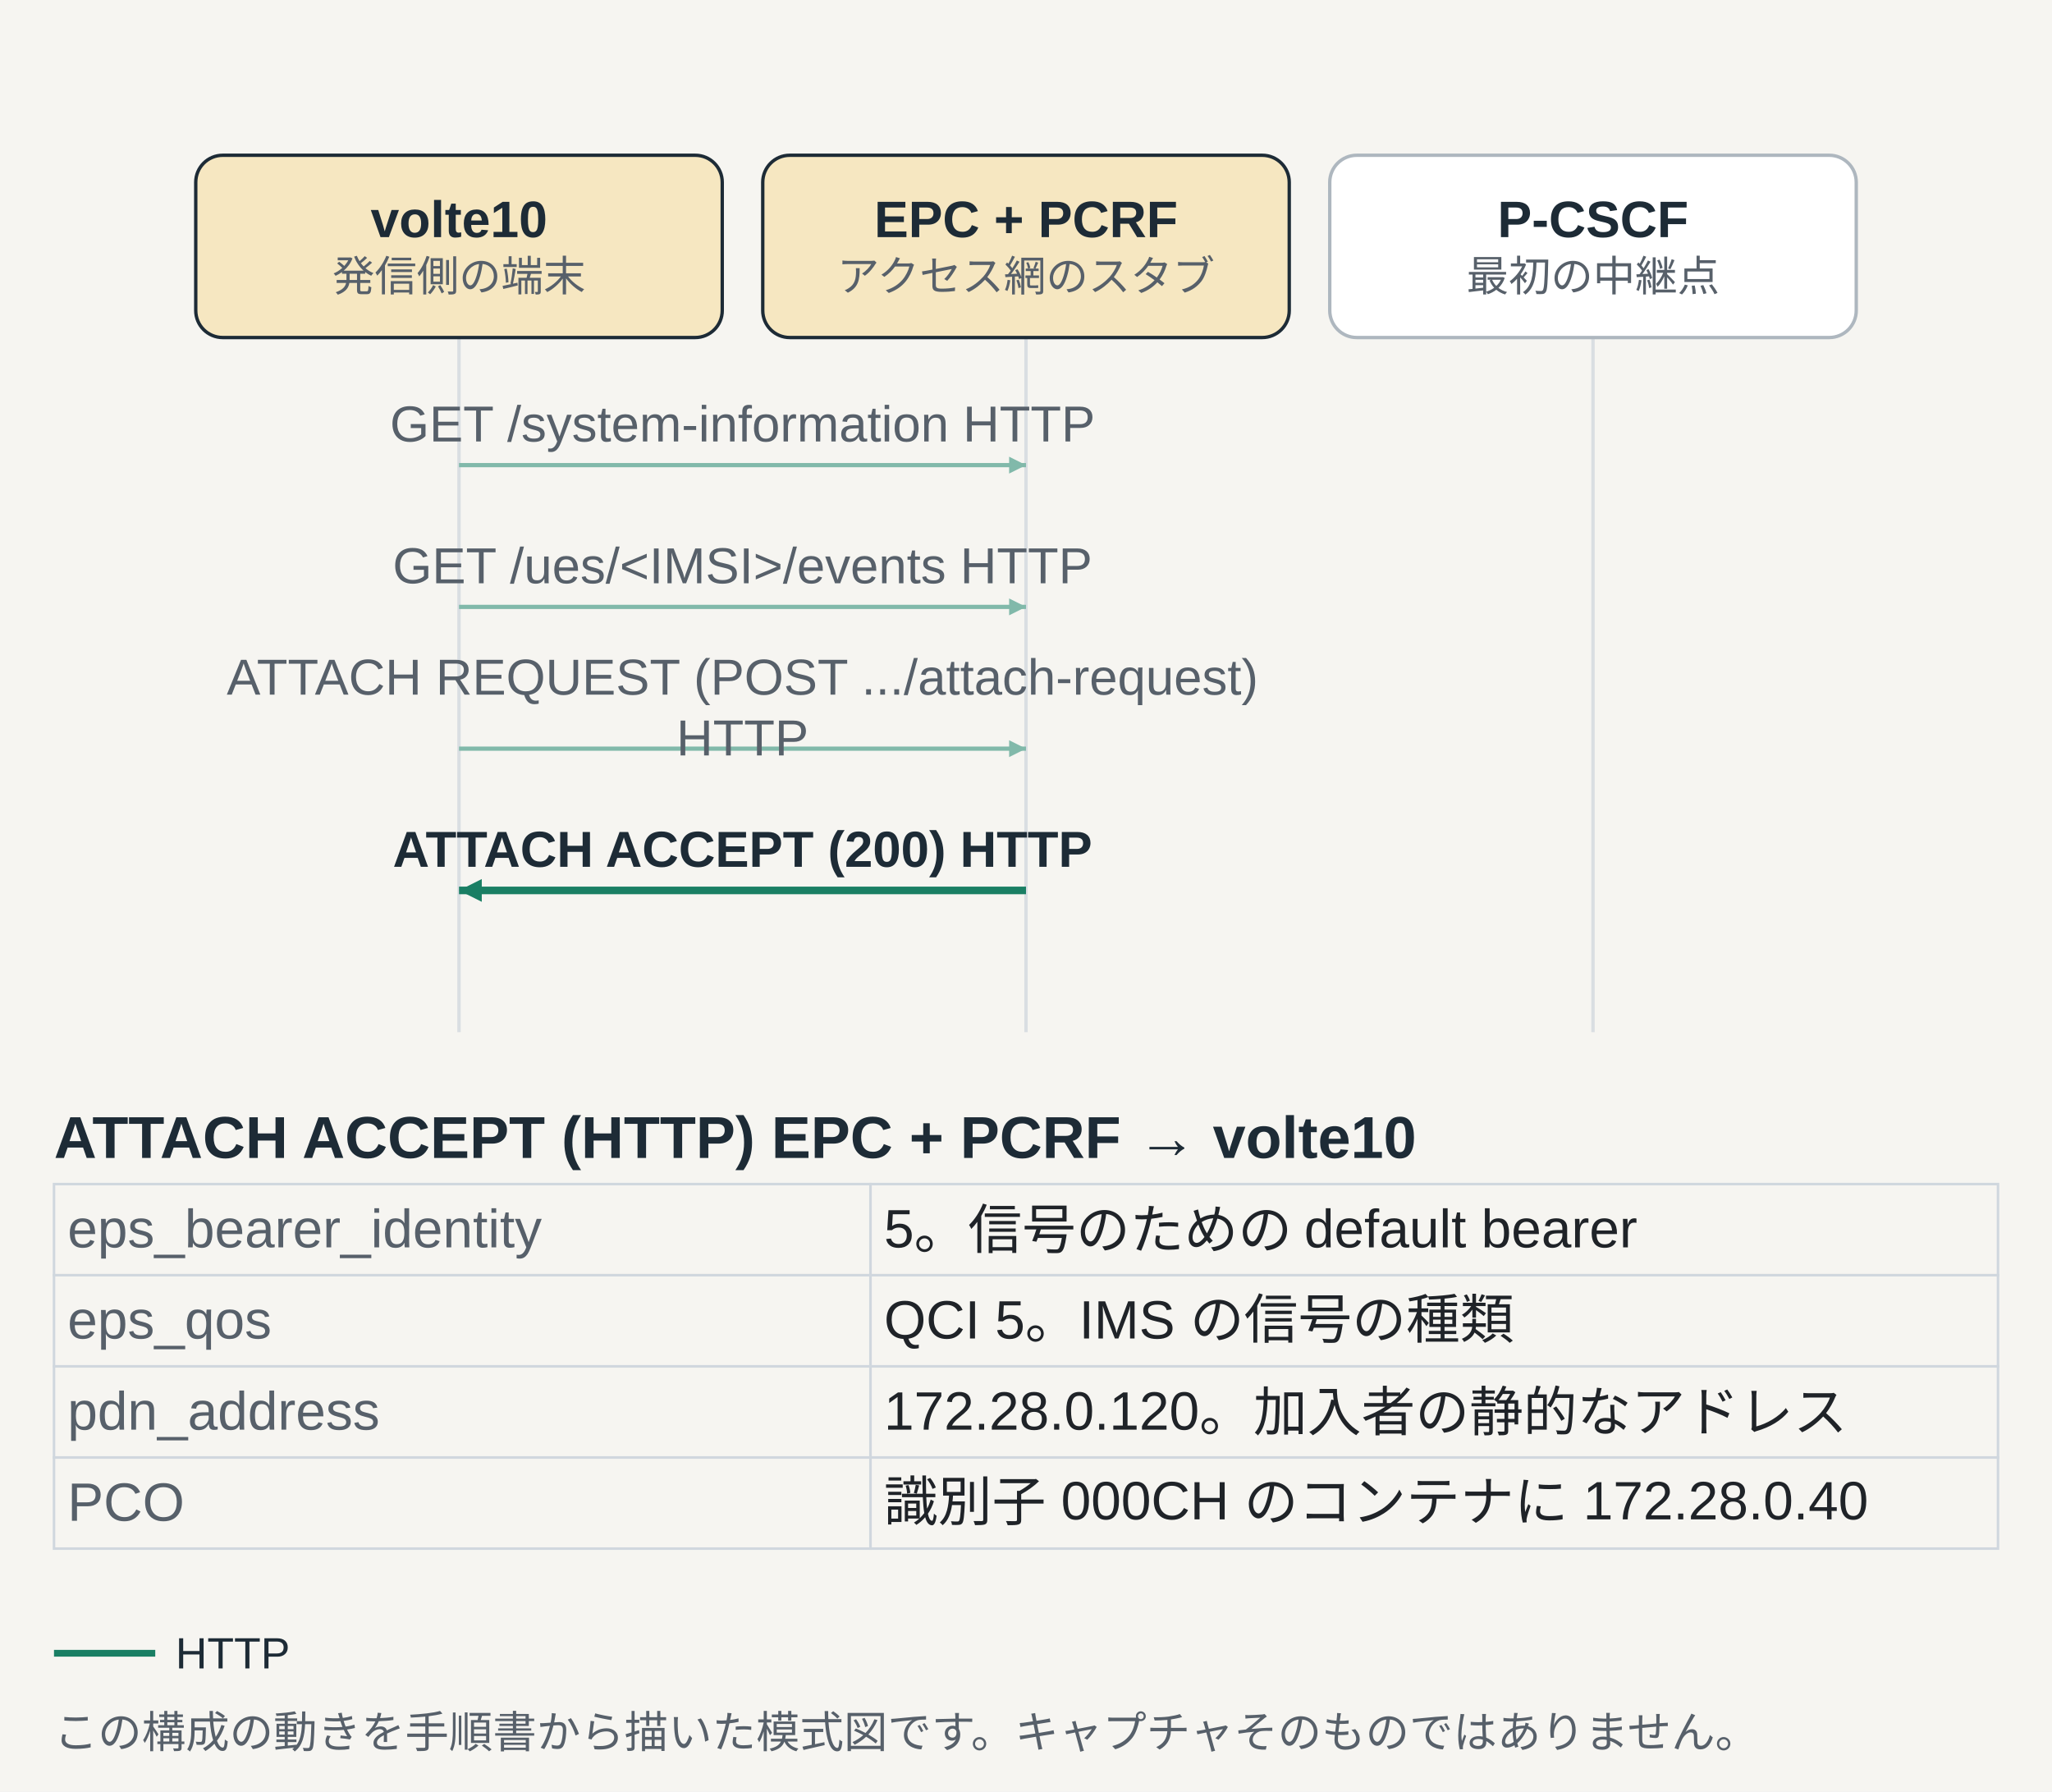
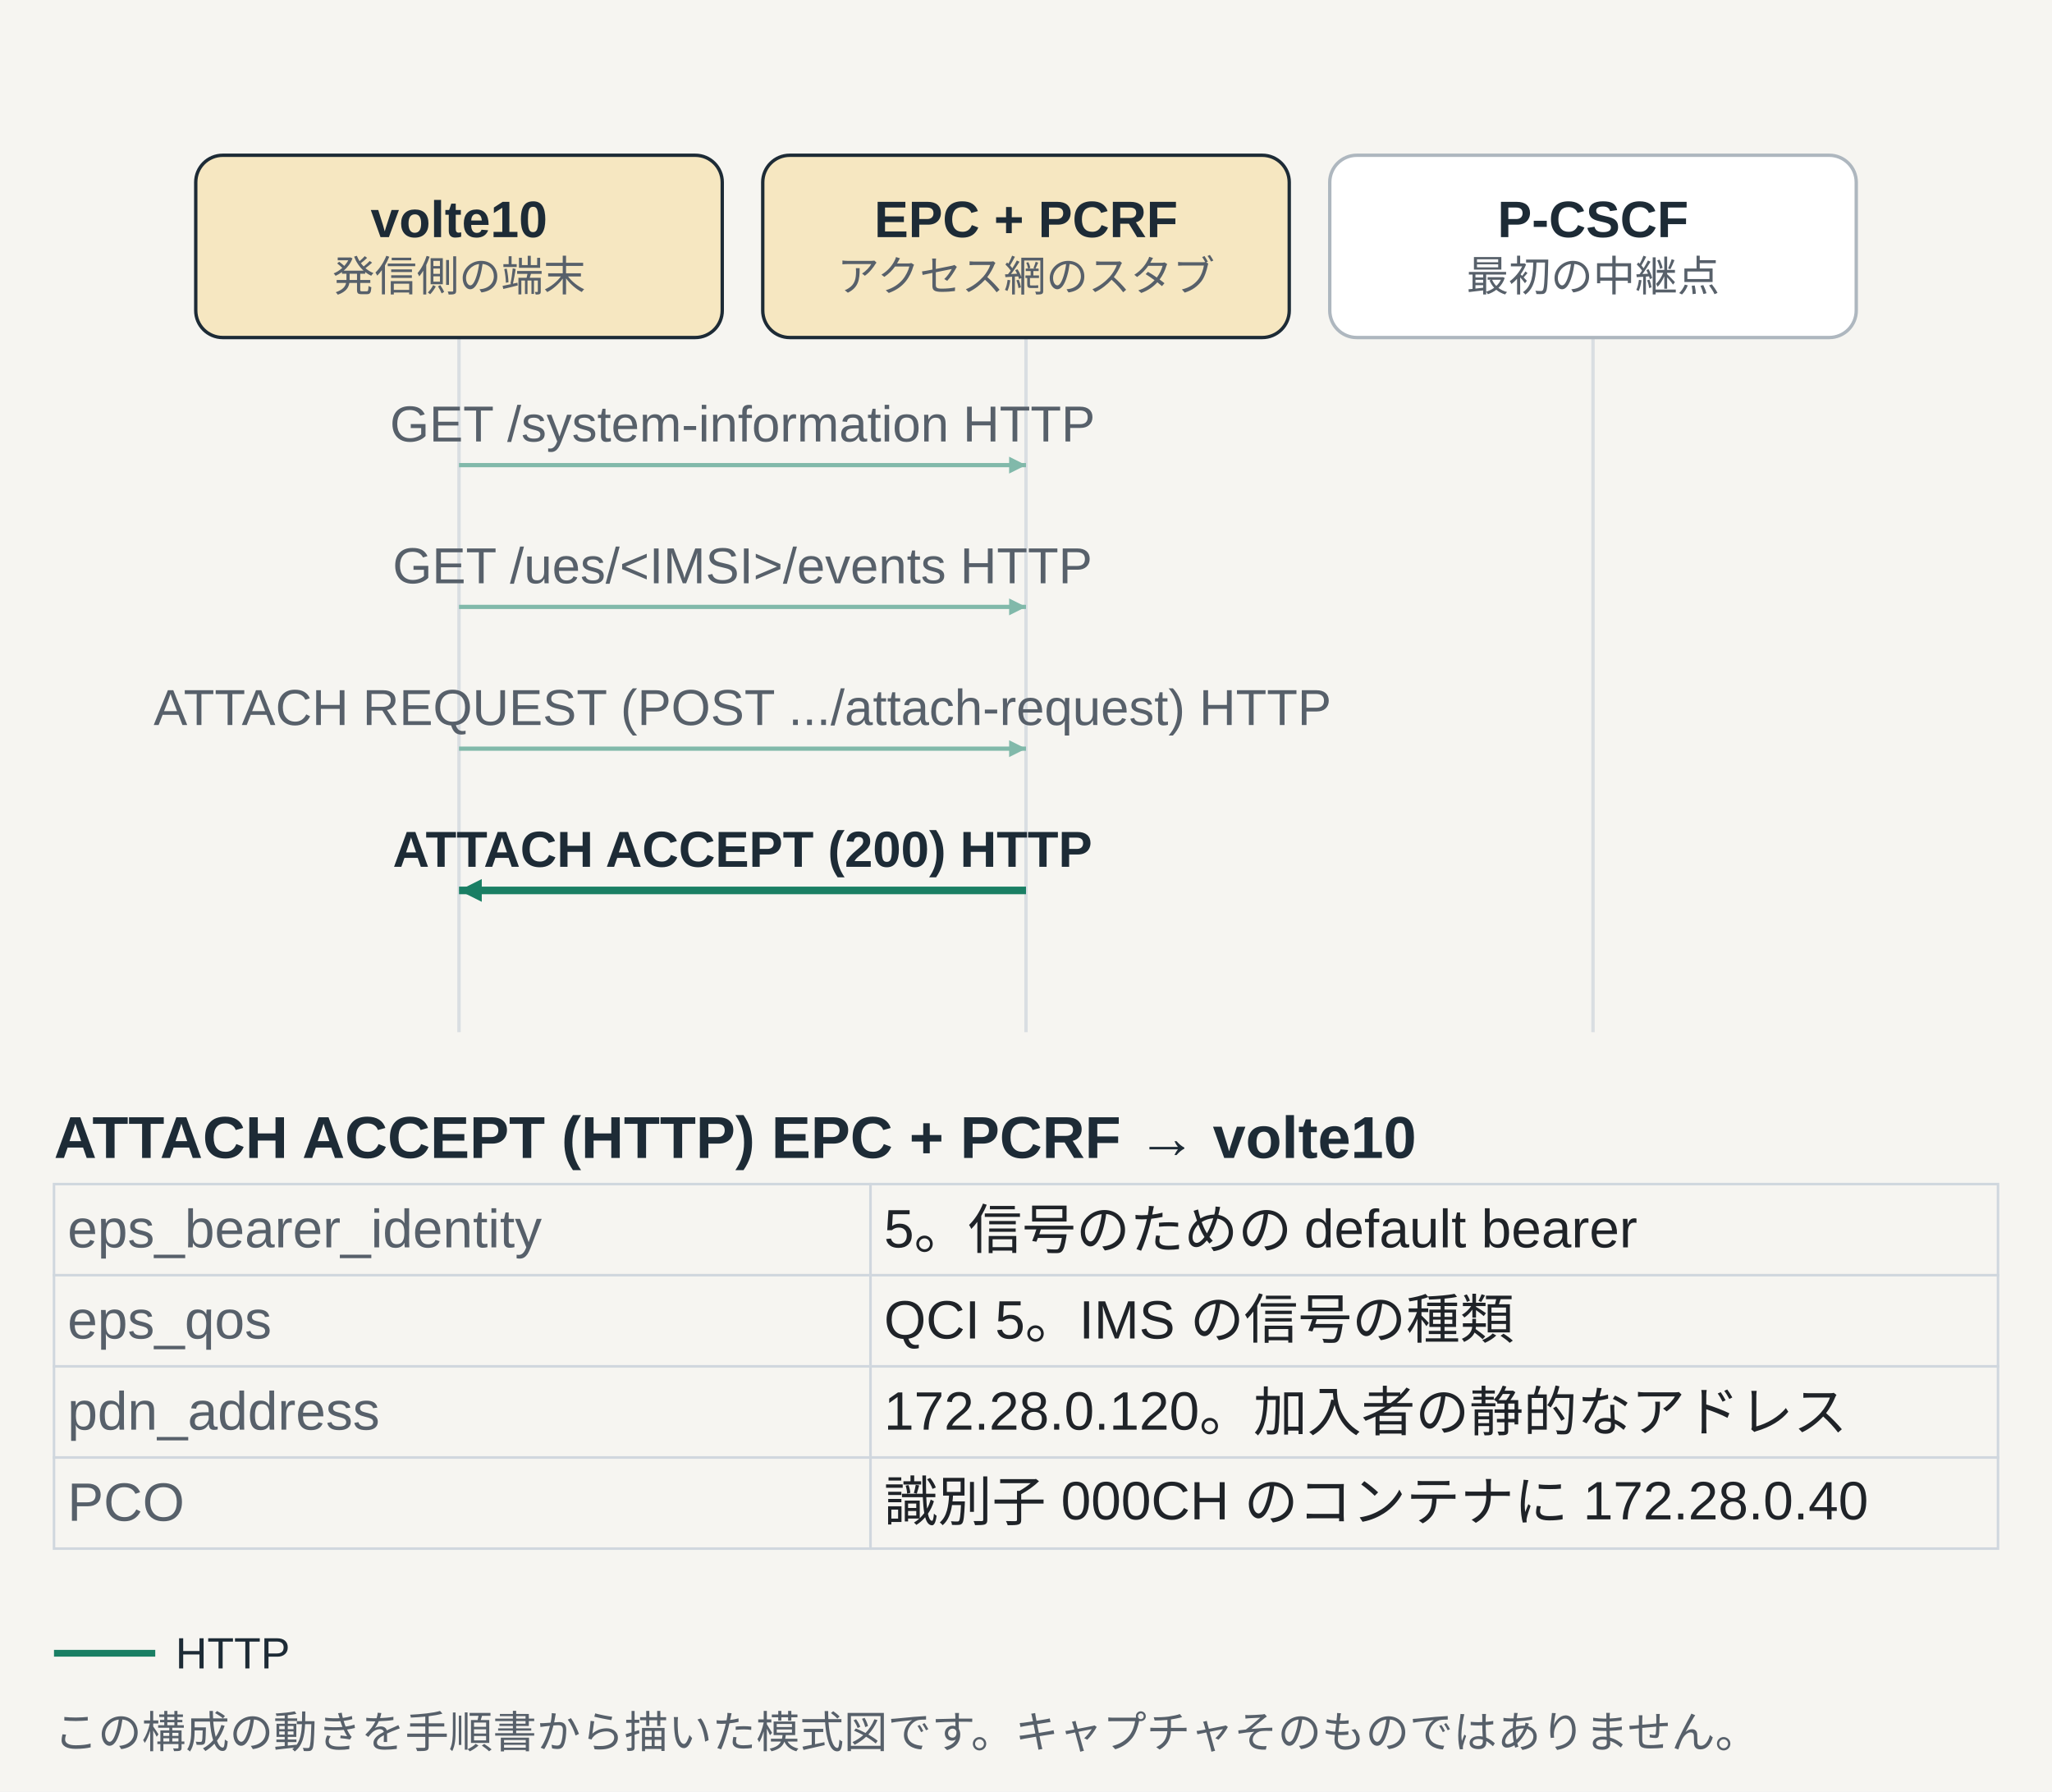
<svg xmlns="http://www.w3.org/2000/svg" viewBox="0 0 608 530.8" width="608" height="530.8" font-family="Calibri, Carlito, &quot;Segoe UI&quot;, Arial, &quot;Noto Sans CJK JP&quot;, &quot;Noto Sans JP&quot;, &quot;Yu Gothic UI&quot;, &quot;Yu Gothic&quot;, YuGothic, &quot;Hiragino Sans&quot;, Meiryo, sans-serif" role="img">
  <rect width="608" height="530.8" fill="#F6F5F1" />
  <g transform="translate(16 16)">
    <line x1="120" y1="84" x2="120" y2="289.8" stroke="#D9DEE2" stroke-width="1" />
    <rect x="42" y="30" width="156" height="54" fill="#F6E7C1" rx="8" stroke="#1D2B36" />
    <text x="120" y="54.25" font-size="15.2" fill="#1D2B36" text-anchor="middle" font-weight="bold">volte10</text>
    <text x="120" y="70.25" font-size="12.5" fill="#57606A" text-anchor="middle">発信側の端末</text>
    <line x1="288" y1="84" x2="288" y2="289.8" stroke="#D9DEE2" stroke-width="1" />
    <rect x="210" y="30" width="156" height="54" fill="#F6E7C1" rx="8" stroke="#1D2B36" />
    <text x="288" y="54.25" font-size="15.2" fill="#1D2B36" text-anchor="middle" font-weight="bold">EPC + PCRF</text>
    <text x="288" y="70.25" font-size="12.5" fill="#57606A" text-anchor="middle">アクセス網のスタブ</text>
    <line x1="456" y1="84" x2="456" y2="289.8" stroke="#D9DEE2" stroke-width="1" />
    <rect x="378" y="30" width="156" height="54" fill="#FFFFFF" rx="8" stroke="#AEB7BF" />
    <text x="456" y="54.25" font-size="15.2" fill="#1D2B36" text-anchor="middle" font-weight="bold">P-CSCF</text>
    <text x="456" y="70.25" font-size="12.5" fill="#57606A" text-anchor="middle">最初の中継点</text>
    <line x1="120" y1="121.8" x2="288" y2="121.8" stroke="#81B9AA" stroke-width="1.25" />
    <polygon points="288,121.8 283,124.3 283,119.3" fill="#81B9AA" />
    <text x="204" y="114.8" font-size="15" fill="#57606A" text-anchor="middle">GET /system-information HTTP</text>
    <line x1="120" y1="163.8" x2="288" y2="163.8" stroke="#81B9AA" stroke-width="1.25" />
    <polygon points="288,163.8 283,166.3 283,161.3" fill="#81B9AA" />
    <text x="204" y="156.8" font-size="15" fill="#57606A" text-anchor="middle">GET /ues/&lt;IMSI&gt;/events HTTP</text>
    <line x1="120" y1="205.8" x2="288" y2="205.8" stroke="#81B9AA" stroke-width="1.25" />
    <polygon points="288,205.8 283,208.3 283,203.3" fill="#81B9AA" />
-     <text x="204" y="189.8" font-size="15" fill="#57606A" text-anchor="middle">ATTACH REQUEST (POST .../attach-request)</text>
-     <text x="204" y="207.8" font-size="15" fill="#57606A" text-anchor="middle">HTTP</text>
+     <text x="204" y="198.8" font-size="15" fill="#57606A" text-anchor="middle">ATTACH REQUEST (POST .../attach-request) HTTP</text>
    <line x1="288" y1="247.8" x2="120" y2="247.8" stroke="#1A7F64" stroke-width="2.25" />
    <polygon points="120,247.8 126.75,244.43 126.75,251.18" fill="#1A7F64" />
    <text x="204" y="240.8" font-size="15" fill="#1D2B36" text-anchor="middle" font-weight="bold">ATTACH ACCEPT (200) HTTP</text>
    <text x="0" y="327.05" font-size="17.5" fill="#1D2B36" text-anchor="start" font-weight="bold">ATTACH ACCEPT (HTTP)  EPC + PCRF → volte10</text>
    <rect x="0" y="334.8" width="241.92" height="27" fill="none" stroke="#D0D7DE" stroke-width="0.75" />
    <text x="4" y="353.55" font-size="16" fill="#57606A" text-anchor="start">eps_bearer_identity</text>
    <rect x="241.92" y="334.8" width="334.08" height="27" fill="none" stroke="#D0D7DE" stroke-width="0.75" />
    <text x="245.92" y="353.55" font-size="16" fill="#1F2328" text-anchor="start">5。信号のための default bearer</text>
    <rect x="0" y="361.8" width="241.92" height="27" fill="none" stroke="#D0D7DE" stroke-width="0.75" />
    <text x="4" y="380.55" font-size="16" fill="#57606A" text-anchor="start">eps_qos</text>
    <rect x="241.92" y="361.8" width="334.08" height="27" fill="none" stroke="#D0D7DE" stroke-width="0.75" />
    <text x="245.92" y="380.55" font-size="16" fill="#1F2328" text-anchor="start">QCI 5。IMS の信号の種類</text>
    <rect x="0" y="388.8" width="241.92" height="27" fill="none" stroke="#D0D7DE" stroke-width="0.75" />
    <text x="4" y="407.55" font-size="16" fill="#57606A" text-anchor="start">pdn_address</text>
    <rect x="241.92" y="388.8" width="334.08" height="27" fill="none" stroke="#D0D7DE" stroke-width="0.75" />
    <text x="245.92" y="407.55" font-size="16" fill="#1F2328" text-anchor="start">172.28.0.120。加入者の静的なアドレス</text>
    <rect x="0" y="415.8" width="241.92" height="27" fill="none" stroke="#D0D7DE" stroke-width="0.75" />
    <text x="4" y="434.55" font-size="16" fill="#57606A" text-anchor="start">PCO</text>
    <rect x="241.92" y="415.8" width="334.08" height="27" fill="none" stroke="#D0D7DE" stroke-width="0.75" />
    <text x="245.92" y="434.55" font-size="16" fill="#1F2328" text-anchor="start">識別子 000CH のコンテナに 172.28.0.40</text>
  </g>
  <line x1="16" y1="489.8" x2="46" y2="489.8" stroke="#1A7F64" stroke-width="2" />
  <text x="52" y="494.3" font-size="13" fill="#1D2B36">HTTP</text>
  <text x="16" y="517.8" font-size="13" fill="#57606A">この構成の動きを手順書から描いた模式図です。キャプチャそのものではありません。</text>
</svg>
